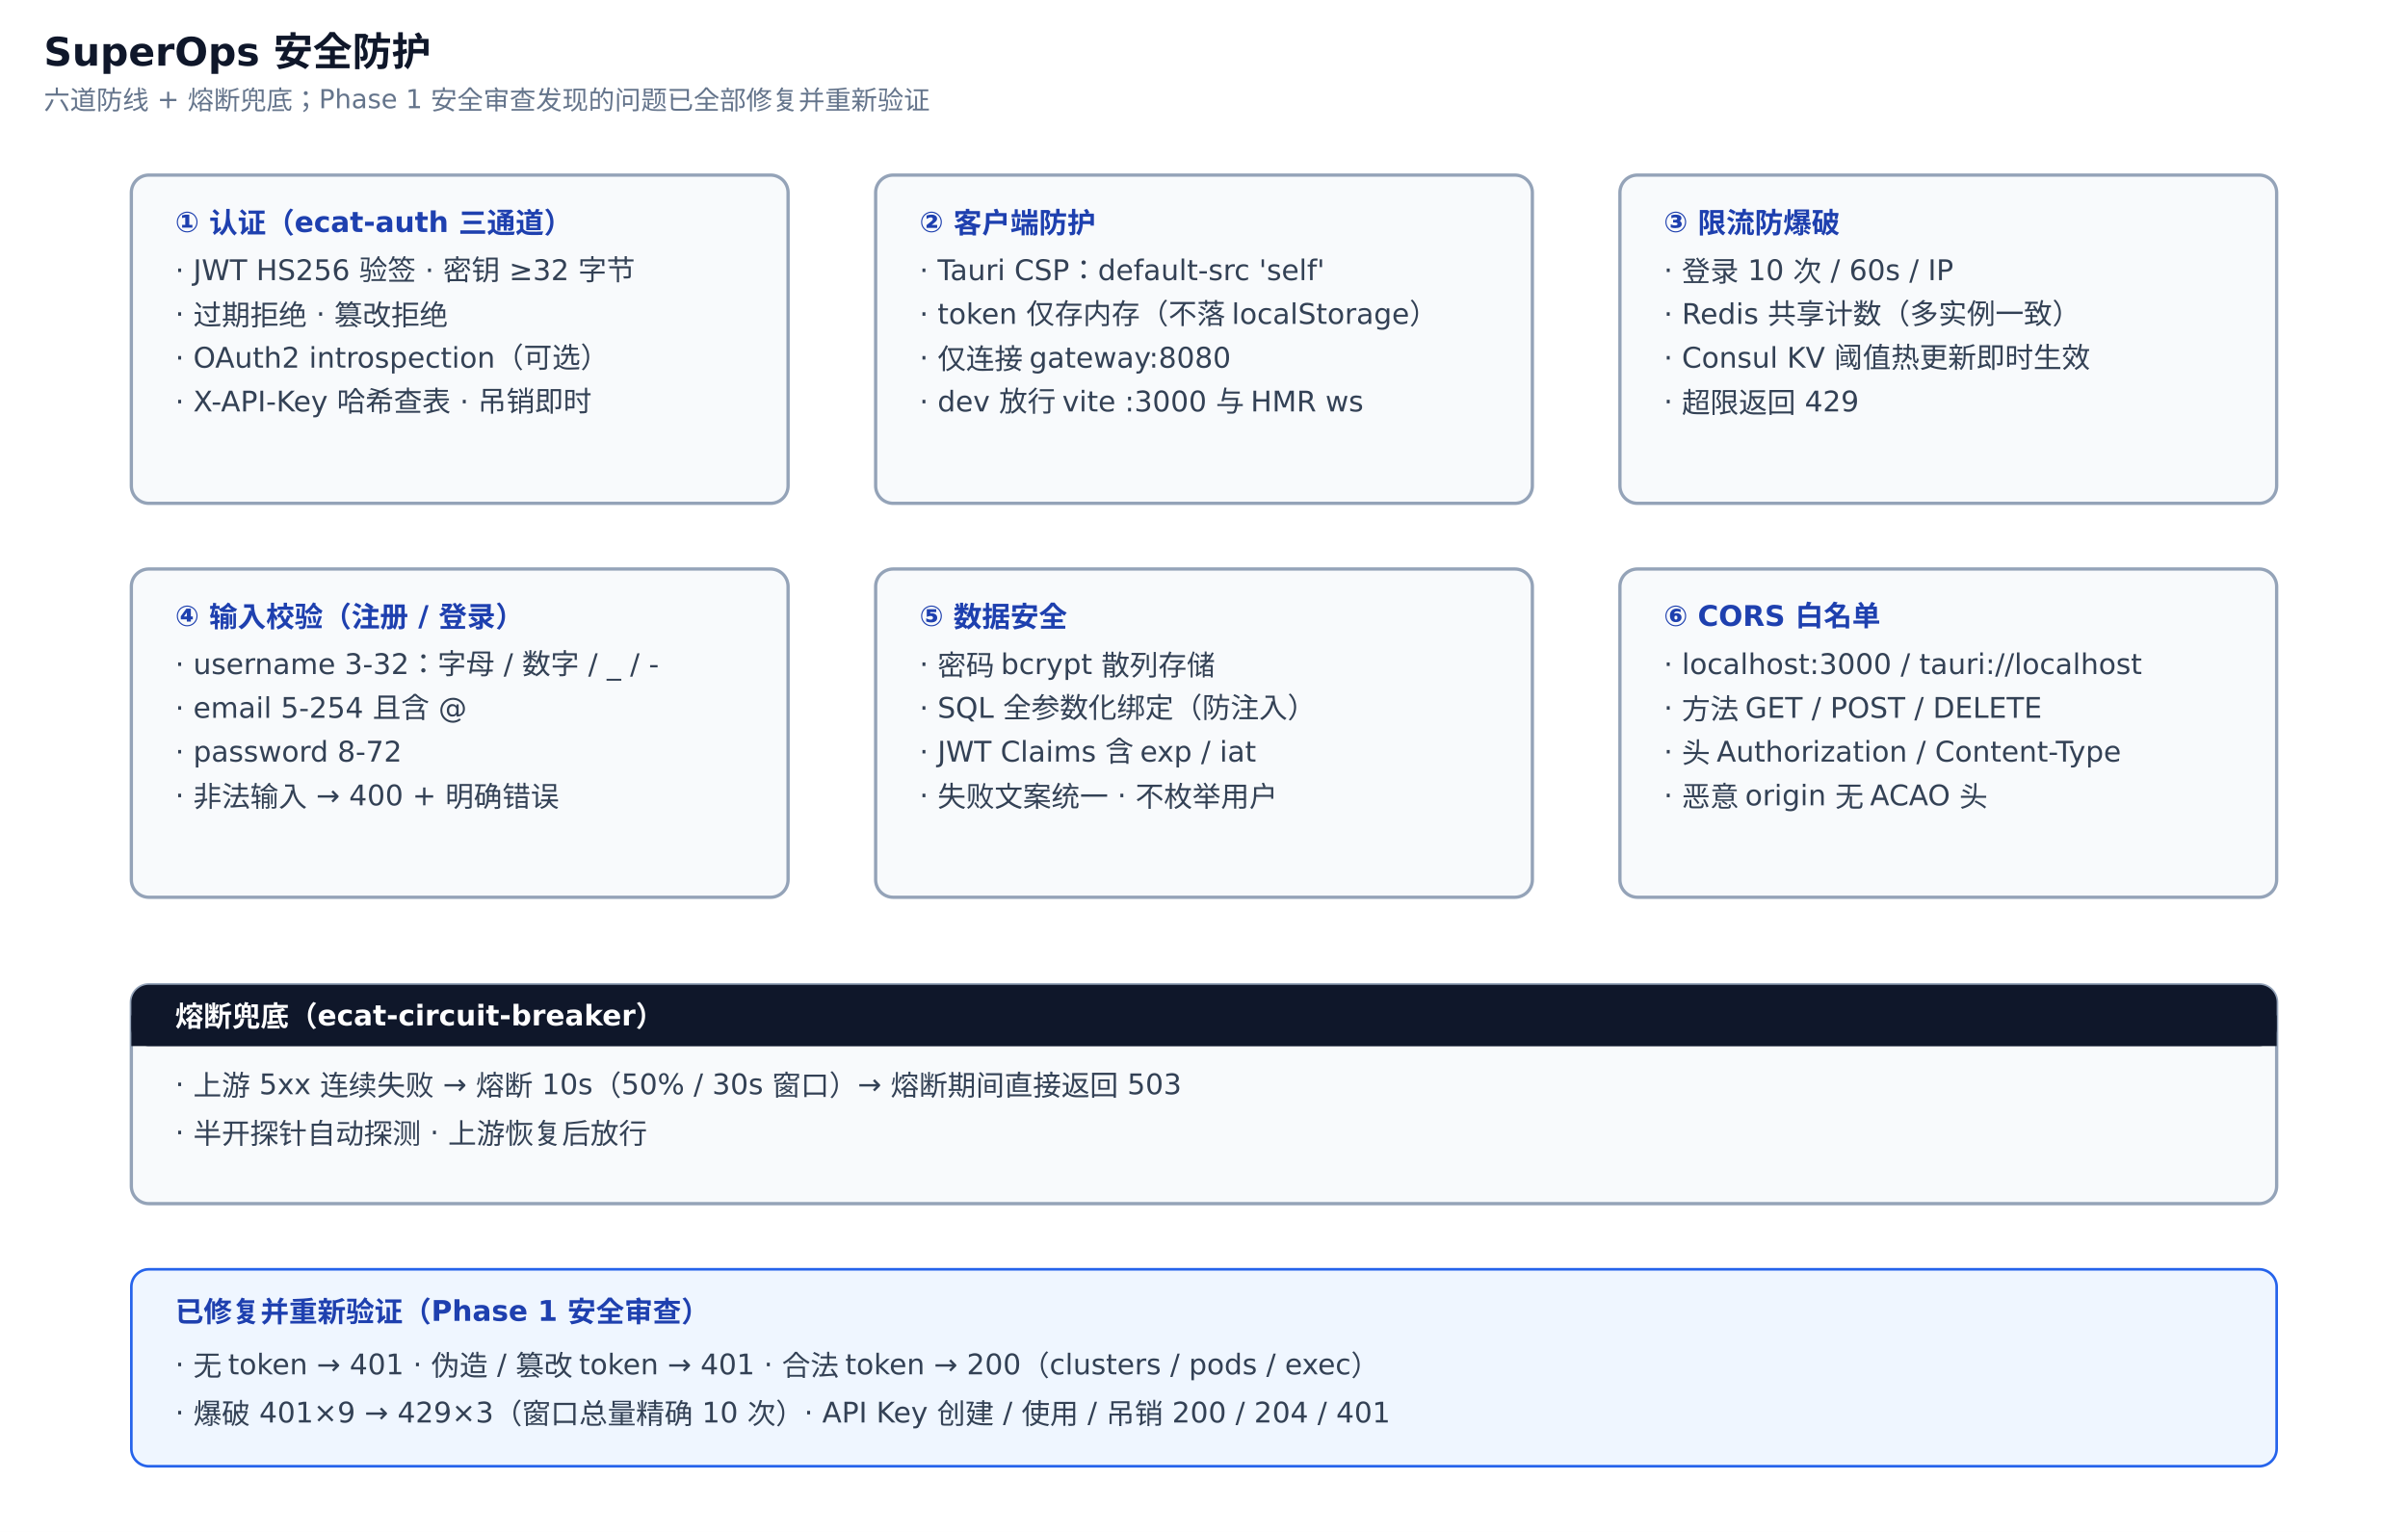
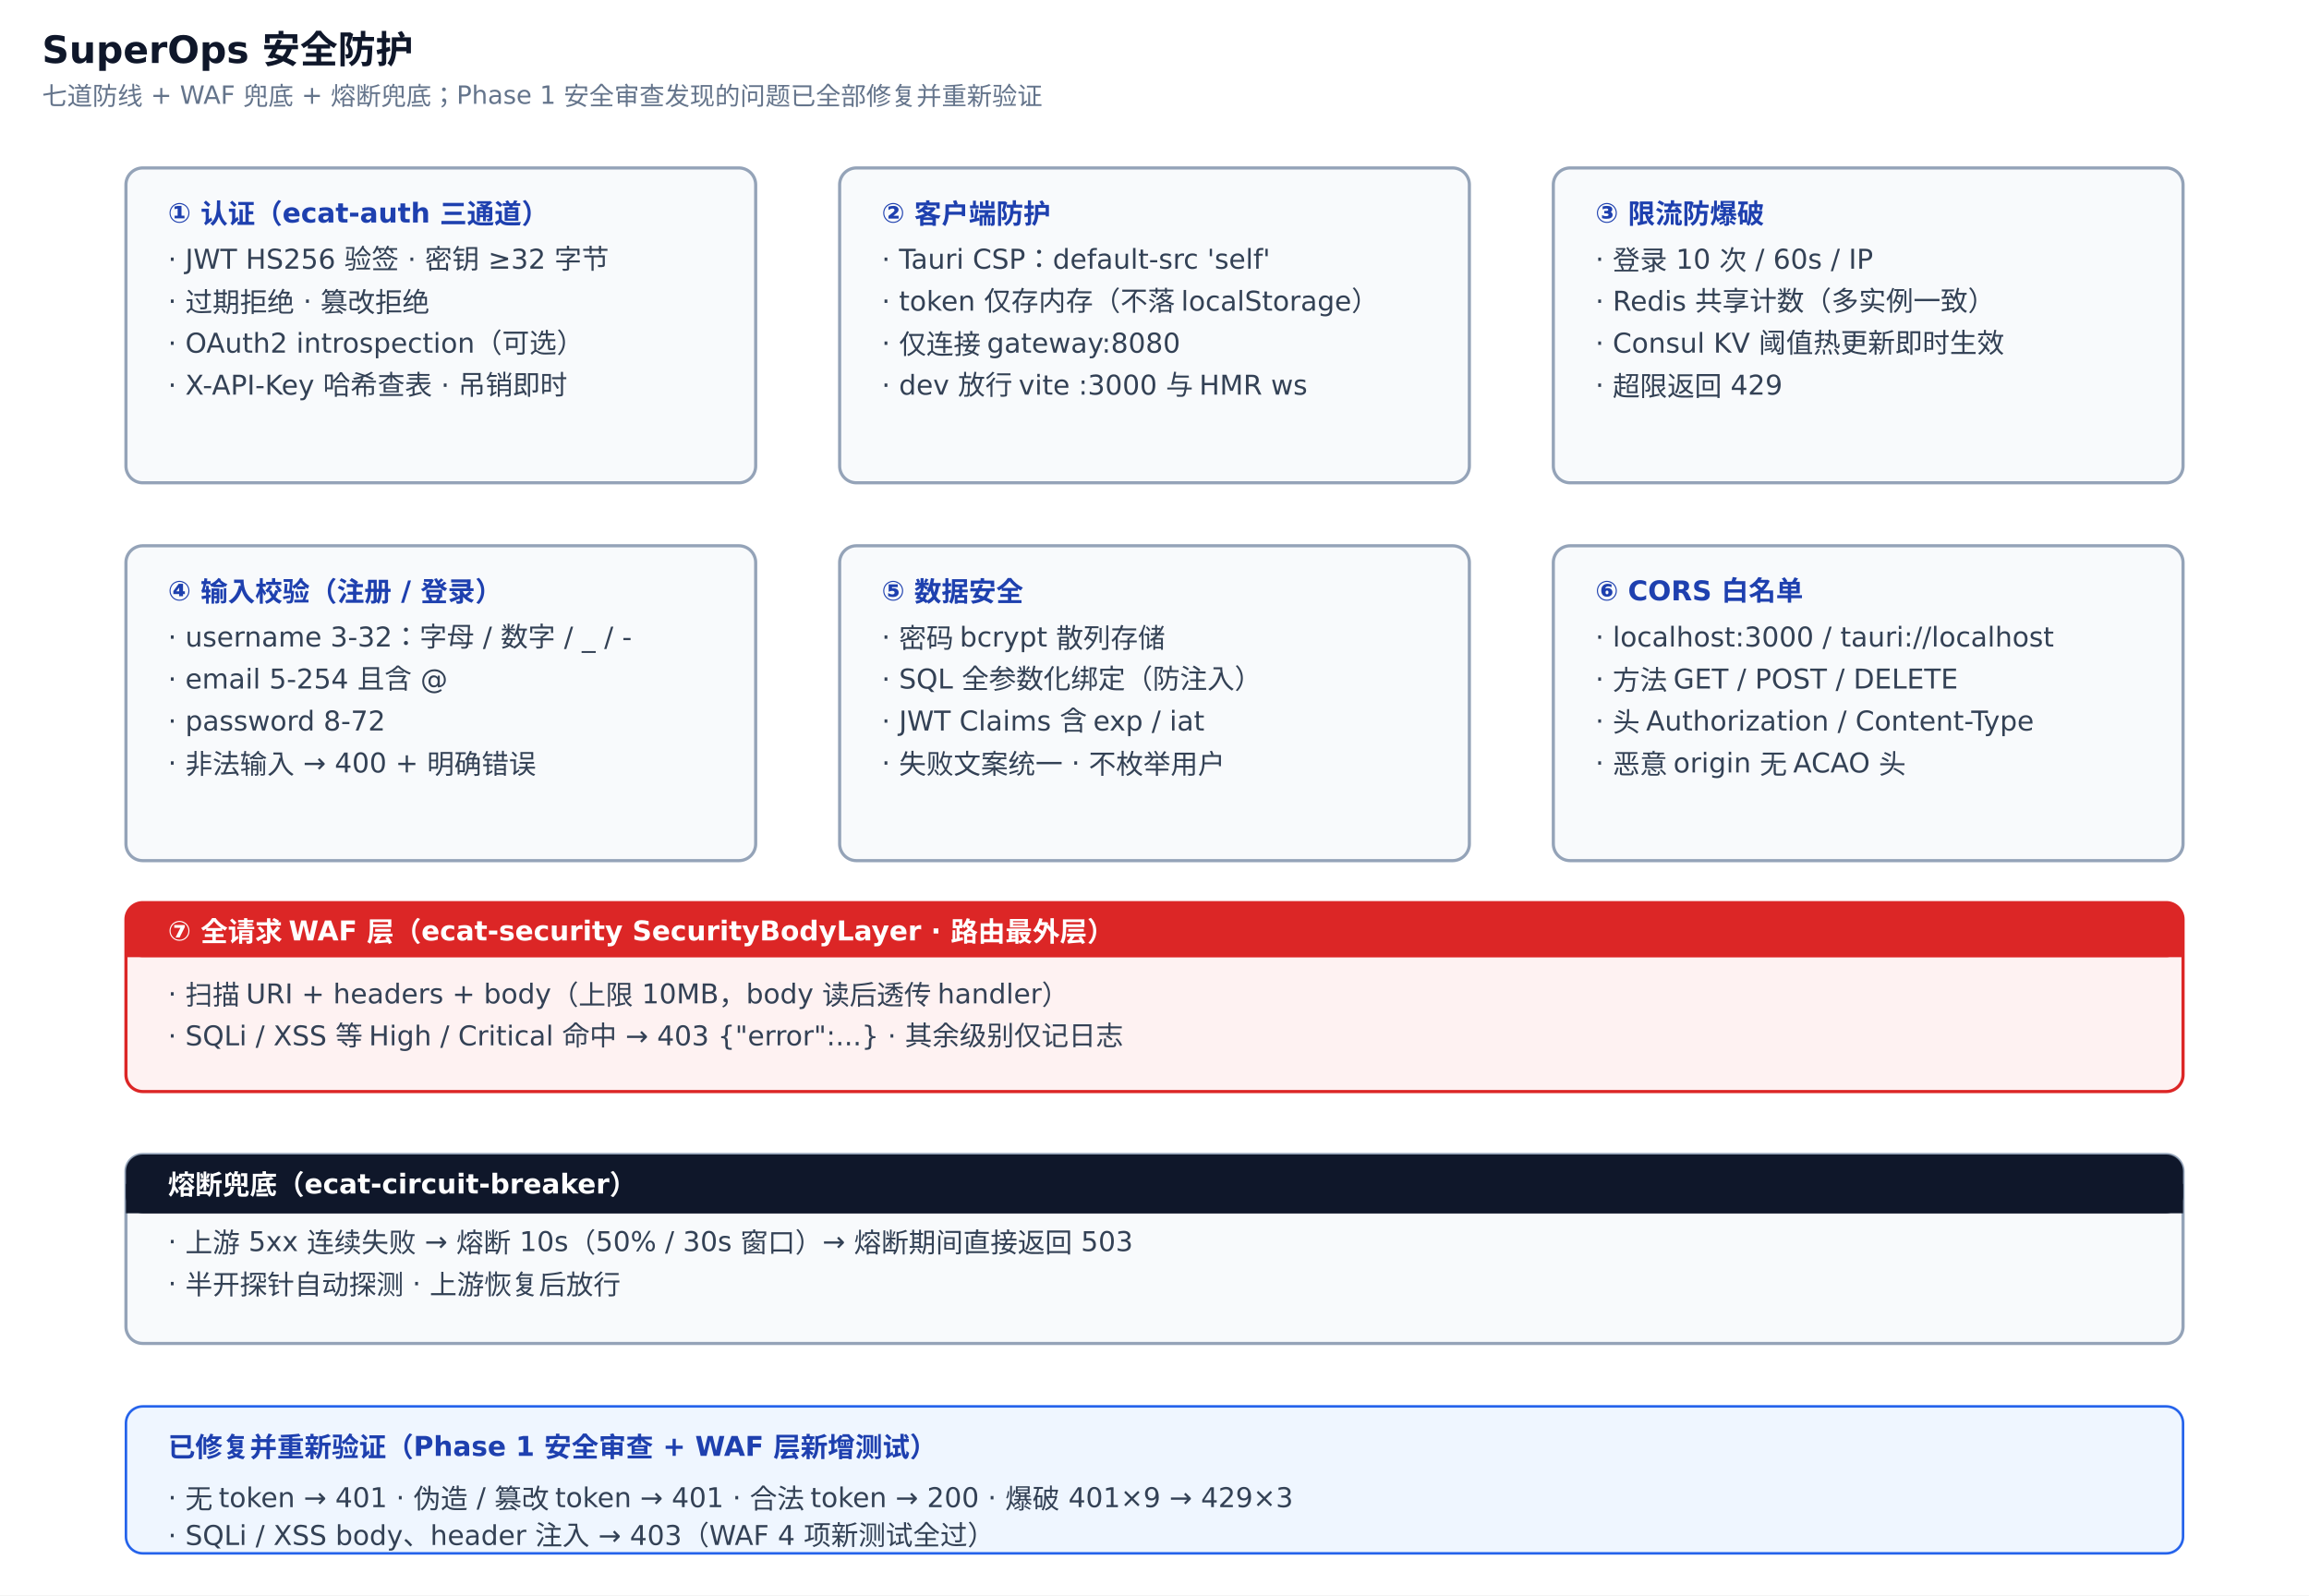
- <svg xmlns="http://www.w3.org/2000/svg" viewBox="0 0 1100 700" font-family="'DejaVu Sans','Helvetica Neue',Arial,sans-serif" font-size="13">
+ <svg xmlns="http://www.w3.org/2000/svg" viewBox="0 0 1100 760" font-family="'DejaVu Sans','Helvetica Neue',Arial,sans-serif" font-size="13">
  <defs>
    <marker id="arrow" viewBox="0 0 10 10" refX="9" refY="5" markerWidth="7" markerHeight="7" orient="auto-start-reverse">
      <path d="M0 0 L10 5 L0 10 z" fill="#64748b" />
    </marker>
  </defs>
-   <rect x="0" y="0" width="1100" height="700" fill="#ffffff" />
+   <rect x="0" y="0" width="1100" height="760" fill="#ffffff" />
  <text x="20" y="30" font-size="18" font-weight="bold" fill="#0f172a">SuperOps 安全防护</text>
-   <text x="20" y="50" font-size="12" fill="#64748b">六道防线 + 熔断兜底；Phase 1 安全审查发现的问题已全部修复并重新验证</text>
+   <text x="20" y="50" font-size="12" fill="#64748b">七道防线 + WAF 兜底 + 熔断兜底；Phase 1 安全审查发现的问题已全部修复并重新验证</text>
  <rect x="60" y="80" width="300" height="150" rx="8" fill="#f8fafc" stroke="#94a3b8" stroke-width="1.5" />
  <text x="80" y="106" font-weight="bold" fill="#1e40af">① 认证（ecat-auth 三通道）</text>
  <text x="80" y="128" fill="#334155">· JWT HS256 验签 · 密钥 ≥32 字节</text>
  <text x="80" y="148" fill="#334155">· 过期拒绝 · 篡改拒绝</text>
  <text x="80" y="168" fill="#334155">· OAuth2 introspection（可选）</text>
  <text x="80" y="188" fill="#334155">· X-API-Key 哈希查表 · 吊销即时</text>
  <rect x="400" y="80" width="300" height="150" rx="8" fill="#f8fafc" stroke="#94a3b8" stroke-width="1.5" />
  <text x="420" y="106" font-weight="bold" fill="#1e40af">② 客户端防护</text>
  <text x="420" y="128" fill="#334155">· Tauri CSP：default-src 'self'</text>
  <text x="420" y="148" fill="#334155">· token 仅存内存（不落 localStorage）</text>
  <text x="420" y="168" fill="#334155">· 仅连接 gateway:8080</text>
  <text x="420" y="188" fill="#334155">· dev 放行 vite :3000 与 HMR ws</text>
  <rect x="740" y="80" width="300" height="150" rx="8" fill="#f8fafc" stroke="#94a3b8" stroke-width="1.5" />
  <text x="760" y="106" font-weight="bold" fill="#1e40af">③ 限流防爆破</text>
  <text x="760" y="128" fill="#334155">· 登录 10 次 / 60s / IP</text>
  <text x="760" y="148" fill="#334155">· Redis 共享计数（多实例一致）</text>
  <text x="760" y="168" fill="#334155">· Consul KV 阈值热更新即时生效</text>
  <text x="760" y="188" fill="#334155">· 超限返回 429</text>
  <rect x="60" y="260" width="300" height="150" rx="8" fill="#f8fafc" stroke="#94a3b8" stroke-width="1.5" />
  <text x="80" y="286" font-weight="bold" fill="#1e40af">④ 输入校验（注册 / 登录）</text>
  <text x="80" y="308" fill="#334155">· username 3-32：字母 / 数字 / _ / -</text>
  <text x="80" y="328" fill="#334155">· email 5-254 且含 @</text>
  <text x="80" y="348" fill="#334155">· password 8-72</text>
  <text x="80" y="368" fill="#334155">· 非法输入 → 400 + 明确错误</text>
  <rect x="400" y="260" width="300" height="150" rx="8" fill="#f8fafc" stroke="#94a3b8" stroke-width="1.5" />
  <text x="420" y="286" font-weight="bold" fill="#1e40af">⑤ 数据安全</text>
  <text x="420" y="308" fill="#334155">· 密码 bcrypt 散列存储</text>
  <text x="420" y="328" fill="#334155">· SQL 全参数化绑定（防注入）</text>
  <text x="420" y="348" fill="#334155">· JWT Claims 含 exp / iat</text>
  <text x="420" y="368" fill="#334155">· 失败文案统一 · 不枚举用户</text>
  <rect x="740" y="260" width="300" height="150" rx="8" fill="#f8fafc" stroke="#94a3b8" stroke-width="1.5" />
  <text x="760" y="286" font-weight="bold" fill="#1e40af">⑥ CORS 白名单</text>
  <text x="760" y="308" fill="#334155">· localhost:3000 / tauri://localhost</text>
  <text x="760" y="328" fill="#334155">· 方法 GET / POST / DELETE</text>
  <text x="760" y="348" fill="#334155">· 头 Authorization / Content-Type</text>
  <text x="760" y="368" fill="#334155">· 恶意 origin 无 ACAO 头</text>
-   <rect x="60" y="450" width="980" height="100" rx="8" fill="#f8fafc" stroke="#94a3b8" stroke-width="1.5" />
-   <rect x="60" y="450" width="980" height="28" rx="8" fill="#0f172a" />
-   <rect x="60" y="464" width="980" height="14" fill="#0f172a" />
-   <text x="80" y="469" font-weight="bold" fill="#ffffff">熔断兜底（ecat-circuit-breaker）</text>
-   <text x="80" y="500" fill="#334155">· 上游 5xx 连续失败 → 熔断 10s（50% / 30s 窗口）→ 熔断期间直接返回 503</text>
-   <text x="80" y="522" fill="#334155">· 半开探针自动探测 · 上游恢复后放行</text>
-   <rect x="60" y="580" width="980" height="90" rx="8" fill="#eff6ff" stroke="#2563eb" stroke-width="1.2" />
-   <text x="80" y="604" font-weight="bold" fill="#1e40af">已修复并重新验证（Phase 1 安全审查）</text>
-   <text x="80" y="628" fill="#334155">· 无 token → 401 · 伪造 / 篡改 token → 401 · 合法 token → 200（clusters / pods / exec）</text>
-   <text x="80" y="650" fill="#334155">· 爆破 401×9 → 429×3（窗口总量精确 10 次）· API Key 创建 / 使用 / 吊销 200 / 204 / 401</text>
+   <rect x="60" y="430" width="980" height="90" rx="8" fill="#fef2f2" stroke="#dc2626" stroke-width="1.5" />
+   <rect x="60" y="430" width="980" height="26" rx="8" fill="#dc2626" />
+   <rect x="60" y="443" width="980" height="13" fill="#dc2626" />
+   <text x="80" y="448" font-weight="bold" fill="#ffffff">⑦ 全请求 WAF 层（ecat-security SecurityBodyLayer · 路由最外层）</text>
+   <text x="80" y="478" fill="#334155">· 扫描 URI + headers + body（上限 10MB，body 读后透传 handler）</text>
+   <text x="80" y="498" fill="#334155">· SQLi / XSS 等 High / Critical 命中 → 403 {"error":...} · 其余级别仅记日志</text>
+   <rect x="60" y="550" width="980" height="90" rx="8" fill="#f8fafc" stroke="#94a3b8" stroke-width="1.5" />
+   <rect x="60" y="550" width="980" height="28" rx="8" fill="#0f172a" />
+   <rect x="60" y="564" width="980" height="14" fill="#0f172a" />
+   <text x="80" y="569" font-weight="bold" fill="#ffffff">熔断兜底（ecat-circuit-breaker）</text>
+   <text x="80" y="596" fill="#334155">· 上游 5xx 连续失败 → 熔断 10s（50% / 30s 窗口）→ 熔断期间直接返回 503</text>
+   <text x="80" y="616" fill="#334155">· 半开探针自动探测 · 上游恢复后放行</text>
+   <rect x="60" y="670" width="980" height="70" rx="8" fill="#eff6ff" stroke="#2563eb" stroke-width="1.2" />
+   <text x="80" y="694" font-weight="bold" fill="#1e40af">已修复并重新验证（Phase 1 安全审查 + WAF 层新增测试）</text>
+   <text x="80" y="718" fill="#334155">· 无 token → 401 · 伪造 / 篡改 token → 401 · 合法 token → 200 · 爆破 401×9 → 429×3</text>
+   <text x="80" y="736" fill="#334155">· SQLi / XSS body、header 注入 → 403（WAF 4 项新测试全过）</text>
</svg>
